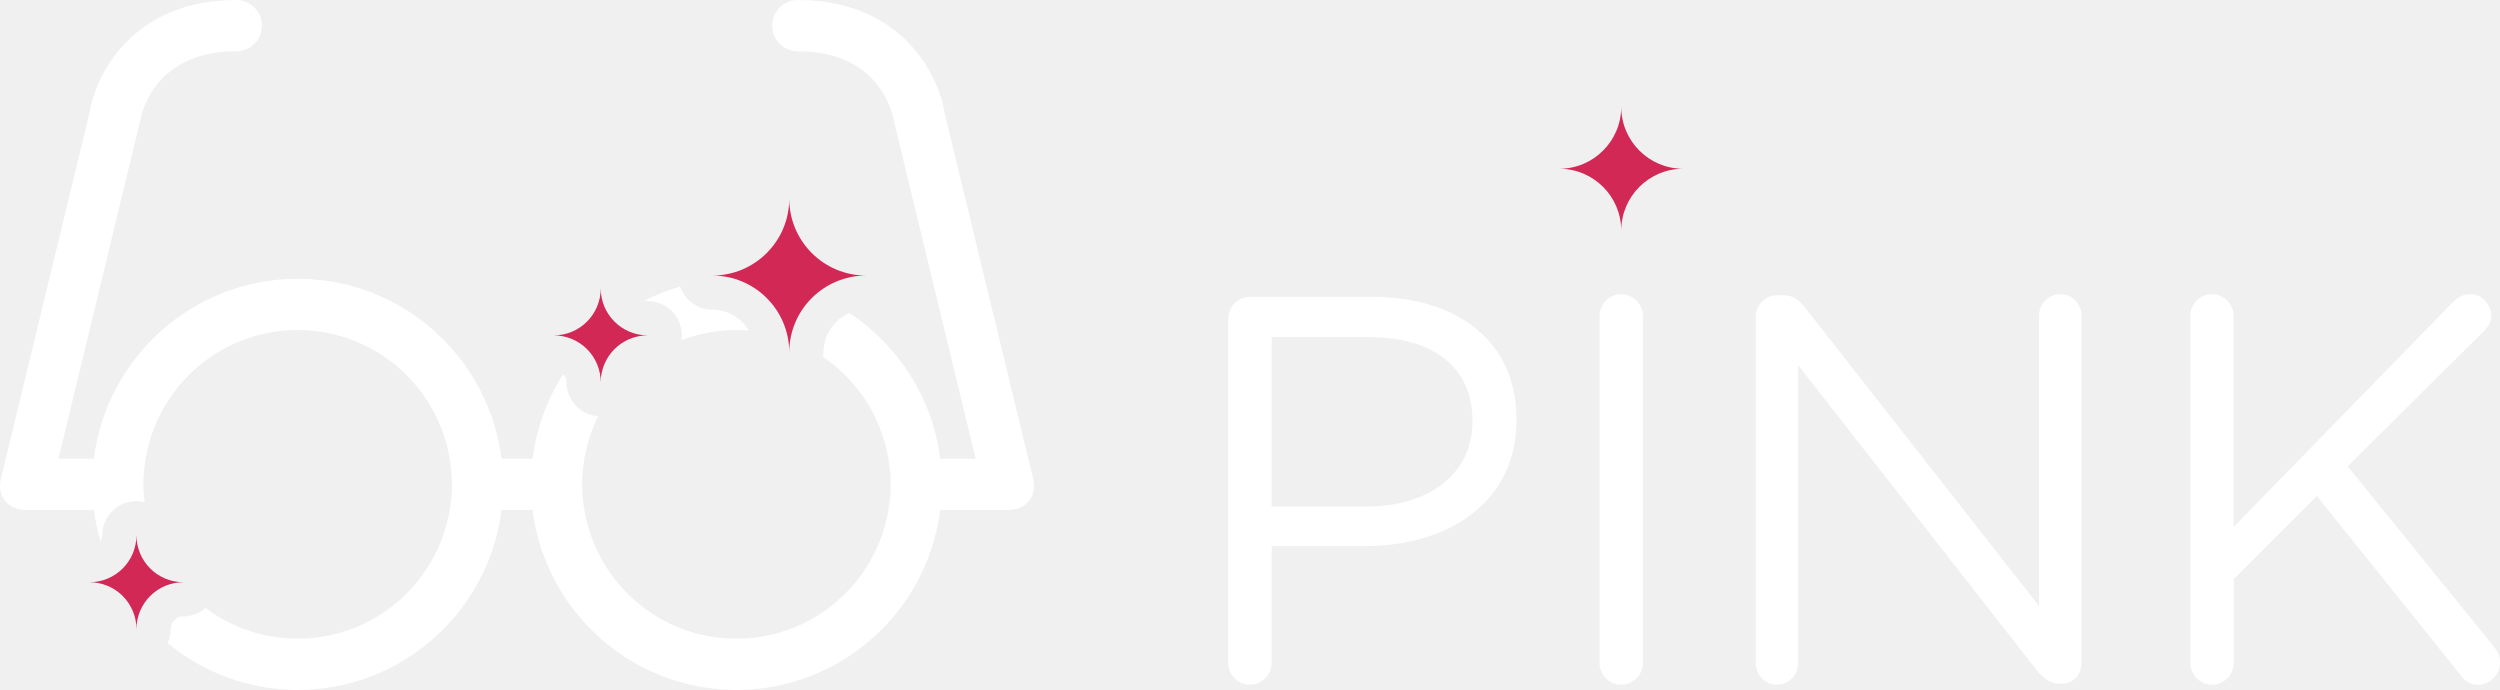
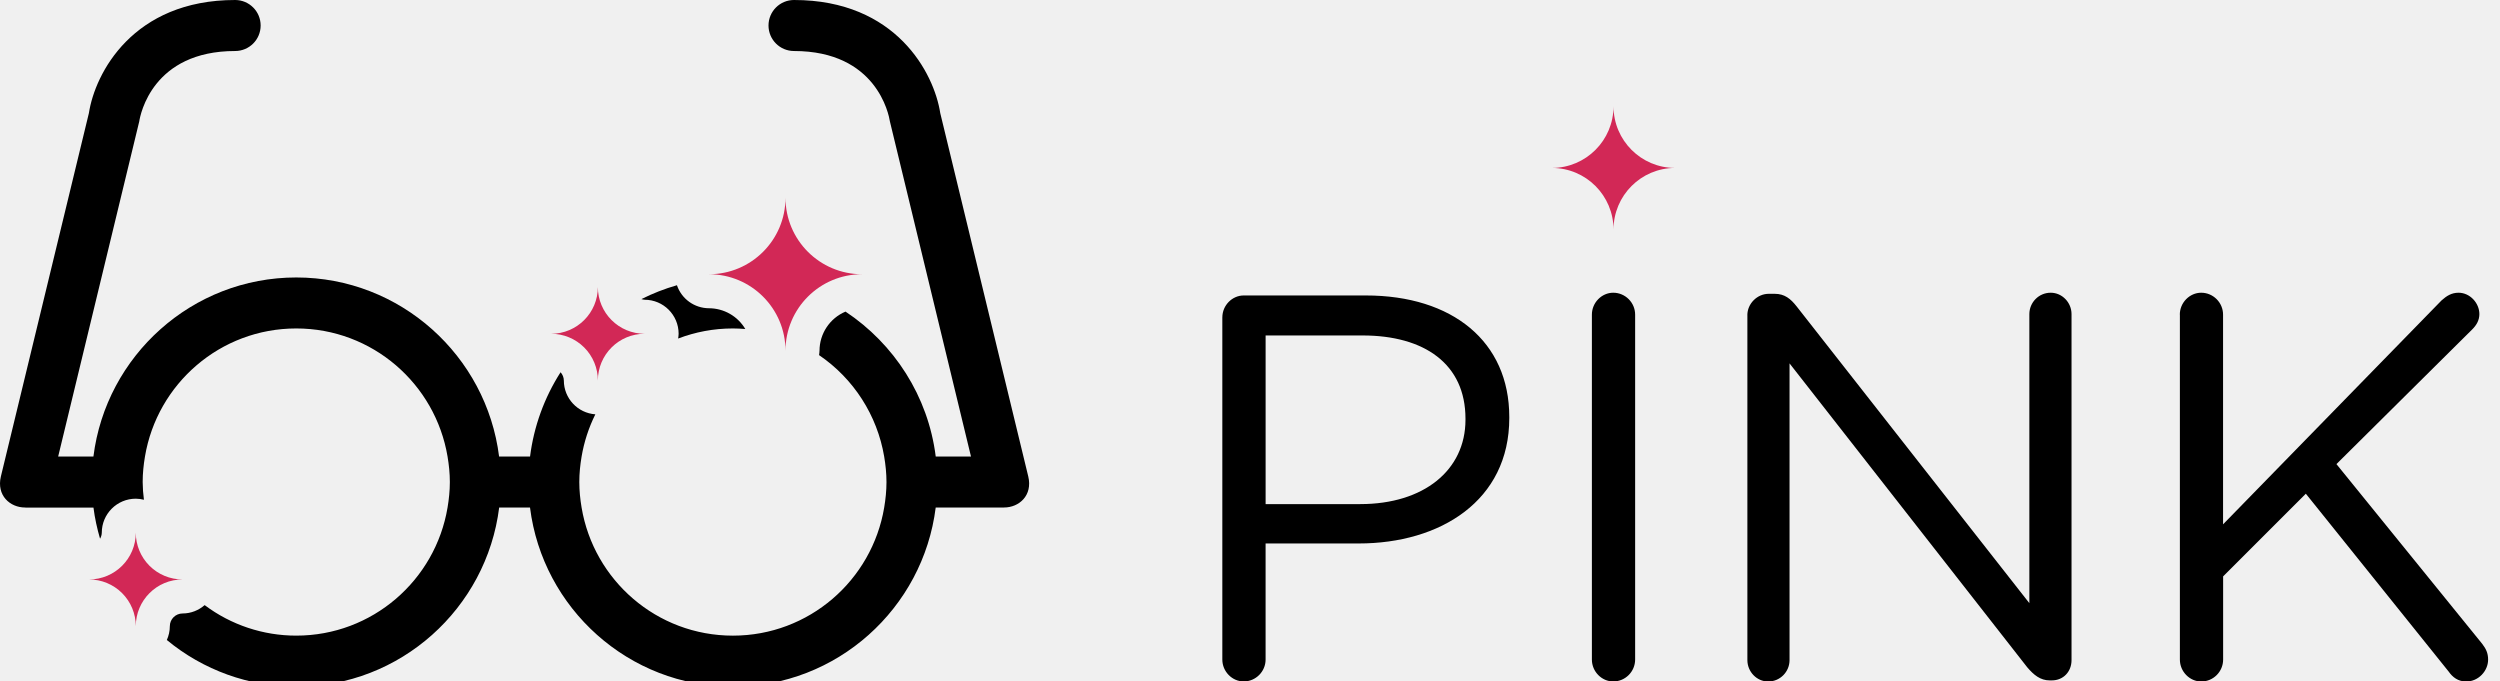
- <svg xmlns="http://www.w3.org/2000/svg" class="logo__pink" width="146.3" height="40.375">
-   <g fill="#FFF">
-     <path d="M71.874 18.661c0-.708.58-1.288 1.256-1.288h7.18c5.087 0 8.436 2.704 8.436 7.146v.064c0 4.861-4.057 7.373-8.854 7.373h-5.475v6.825c0 .708-.58 1.288-1.288 1.288-.676 0-1.256-.58-1.256-1.288v-20.12zm8.114 10.98c3.734 0 6.182-1.996 6.182-4.959v-.063c0-3.22-2.414-4.894-6.053-4.894h-5.699v9.917h5.57v-.001zM93.603 18.5c0-.708.579-1.288 1.255-1.288.709 0 1.288.58 1.288 1.288v20.283a1.29 1.29 0 0 1-1.288 1.287c-.676 0-1.255-.579-1.255-1.287V18.5zM102.744 18.532c0-.676.58-1.256 1.256-1.256h.354c.58 0 .935.29 1.288.74l13.684 17.45V18.468c0-.676.547-1.256 1.256-1.256.676 0 1.224.58 1.224 1.256v20.349c0 .676-.481 1.19-1.158 1.19h-.129c-.548 0-.935-.321-1.319-.772l-13.975-17.868v17.45c0 .676-.547 1.256-1.256 1.256-.676 0-1.223-.58-1.223-1.256V18.532h-.002zM128.173 18.5c0-.708.58-1.288 1.257-1.288.708 0 1.286.58 1.286 1.288v12.331l12.848-13.168c.29-.257.579-.451.998-.451.676 0 1.225.612 1.225 1.256 0 .354-.162.644-.42.901l-7.984 7.92 8.564 10.561c.225.291.354.547.354.935 0 .676-.578 1.288-1.286 1.288-.483 0-.806-.258-1.03-.58l-8.402-10.463-4.863 4.861v4.894a1.29 1.29 0 0 1-1.286 1.288c-.677 0-1.257-.58-1.257-1.288V18.5h-.004z" />
-   </g>
+ <svg xmlns="http://www.w3.org/2000/svg" class="logo__pink" width="147" height="40" viewBox="0 0 147 40">
+   <path d="M71.874 18.661c0-.708.58-1.288 1.256-1.288h7.18c5.087 0 8.436 2.704 8.436 7.146v.064c0 4.861-4.057 7.373-8.854 7.373h-5.475v6.825c0 .708-.58 1.288-1.288 1.288-.676 0-1.256-.58-1.256-1.288v-20.12zm8.114 10.98c3.734 0 6.182-1.996 6.182-4.959v-.063c0-3.22-2.414-4.894-6.053-4.894h-5.699v9.917h5.57v-.001zM93.603 18.5c0-.708.579-1.288 1.255-1.288.709 0 1.288.58 1.288 1.288v20.283a1.29 1.29 0 0 1-1.288 1.287c-.676 0-1.255-.579-1.255-1.287V18.5zm9.141.032c0-.676.58-1.256 1.256-1.256h.354c.58 0 .935.29 1.288.74l13.684 17.45V18.468c0-.676.547-1.256 1.256-1.256.676 0 1.224.58 1.224 1.256v20.349c0 .676-.481 1.19-1.158 1.19h-.129c-.548 0-.935-.321-1.319-.772l-13.975-17.868v17.45c0 .676-.547 1.256-1.256 1.256-.676 0-1.223-.58-1.223-1.256V18.532h-.002zm25.429-.032c0-.708.58-1.288 1.257-1.288.708 0 1.286.58 1.286 1.288v12.331l12.848-13.168c.29-.257.579-.451.998-.451.676 0 1.225.612 1.225 1.256 0 .354-.162.644-.42.901l-7.984 7.92 8.564 10.561c.225.291.354.547.354.935 0 .676-.578 1.288-1.286 1.288-.483 0-.806-.258-1.03-.58l-8.402-10.463-4.863 4.861v4.894a1.29 1.29 0 0 1-1.286 1.288c-.677 0-1.257-.58-1.257-1.288V18.5h-.004z" />
  <path fill="#D22856" d="M98.498 9.875a3.623 3.623 0 0 1-3.623-3.624 3.625 3.625 0 0 1-3.625 3.624 3.625 3.625 0 0 1 3.625 3.624 3.623 3.623 0 0 1 3.623-3.624z" />
-   <g fill="#FFF">
+   <g>
    <path d="M43.094 19.313c.246 0 .489.014.73.033a2.491 2.491 0 0 0-2.136-1.221 1.994 1.994 0 0 1-1.884-1.354c-.727.208-1.425.482-2.089.816.062.017.122.038.188.038a2 2 0 0 1 2 2c0 .096-.015.188-.028.281 1-.382 2.084-.593 3.219-.593z" />
    <path d="M60.462 28.016L55.287 6.651C54.926 4.303 52.694 0 46.688 0a1.5 1.5 0 1 0 0 3c4.856 0 5.575 3.729 5.639 4.143l4.767 19.701h-2.073c-.445-3.557-2.453-6.628-5.305-8.522a2.503 2.503 0 0 0-1.529 2.303c0 .088-.015.171-.026.256a9.034 9.034 0 0 1 3.829 5.964c.082.489.135.988.135 1.5s-.053 1.012-.135 1.5c-.716 4.272-4.421 7.531-8.896 7.531-4.475 0-8.181-3.259-8.896-7.531-.082-.488-.135-.988-.135-1.5s.053-1.011.135-1.5a8.949 8.949 0 0 1 .808-2.483 1.995 1.995 0 0 1-1.852-1.985.743.743 0 0 0-.192-.489 11.954 11.954 0 0 0-1.795 4.958h-1.82c-.741-5.927-5.802-10.531-11.927-10.531S6.235 20.917 5.493 26.844H3.42L8.187 7.143C8.25 6.729 8.97 3 13.826 3a1.5 1.5 0 1 0 0-3C7.82 0 5.588 4.303 5.227 6.651L.052 28.016c-.266 1.109.531 1.826 1.426 1.826.012 0 .023.004.036.004h3.982c.079.628.215 1.237.387 1.831a.726.726 0 0 0 .102-.354 2 2 0 0 1 2-2c.166 0 .324.025.478.063a8.337 8.337 0 0 1-.074-1.042c0-.512.053-1.011.135-1.5.715-4.271 4.421-7.531 8.896-7.531s8.18 3.26 8.896 7.531c.082.489.135.988.135 1.5s-.053 1.012-.135 1.5c-.715 4.272-4.421 7.531-8.896 7.531a8.959 8.959 0 0 1-5.386-1.794c-.35.302-.8.491-1.299.491a.75.75 0 0 0-.749.748c0 .29-.065.564-.176.812a11.94 11.94 0 0 0 7.614 2.743c6.125 0 11.185-4.604 11.927-10.53h1.814c.742 5.926 5.802 10.53 11.927 10.53s11.186-4.604 11.927-10.53H59c.012 0 .023-.004.036-.004.895.001 1.692-.716 1.426-1.825z" />
  </g>
-   <path fill="#D22856" d="M50.686 16.125a4.499 4.499 0 0 1-4.499-4.499 4.499 4.499 0 0 1-4.499 4.499 4.499 4.499 0 0 1 4.499 4.499 4.498 4.498 0 0 1 4.499-4.499zM37.904 19.626a2.748 2.748 0 0 1-2.749-2.749 2.748 2.748 0 0 1-2.749 2.749 2.747 2.747 0 0 1 2.749 2.749 2.748 2.748 0 0 1 2.749-2.749zM10.734 34.072a2.748 2.748 0 0 1-2.749-2.75c0 1.52-1.23 2.75-2.749 2.75a2.747 2.747 0 0 1 2.749 2.748 2.748 2.748 0 0 1 2.749-2.748z" />
+   <path fill="#D22856" d="M50.686 16.125a4.499 4.499 0 0 1-4.499-4.499 4.499 4.499 0 0 1-4.499 4.499 4.499 4.499 0 0 1 4.499 4.499 4.498 4.498 0 0 1 4.499-4.499zm-12.782 3.501a2.748 2.748 0 0 1-2.749-2.749 2.748 2.748 0 0 1-2.749 2.749 2.747 2.747 0 0 1 2.749 2.749 2.748 2.748 0 0 1 2.749-2.749zm-27.17 14.446a2.748 2.748 0 0 1-2.749-2.75c0 1.52-1.23 2.75-2.749 2.75a2.747 2.747 0 0 1 2.749 2.748 2.748 2.748 0 0 1 2.749-2.748z" />
</svg>
